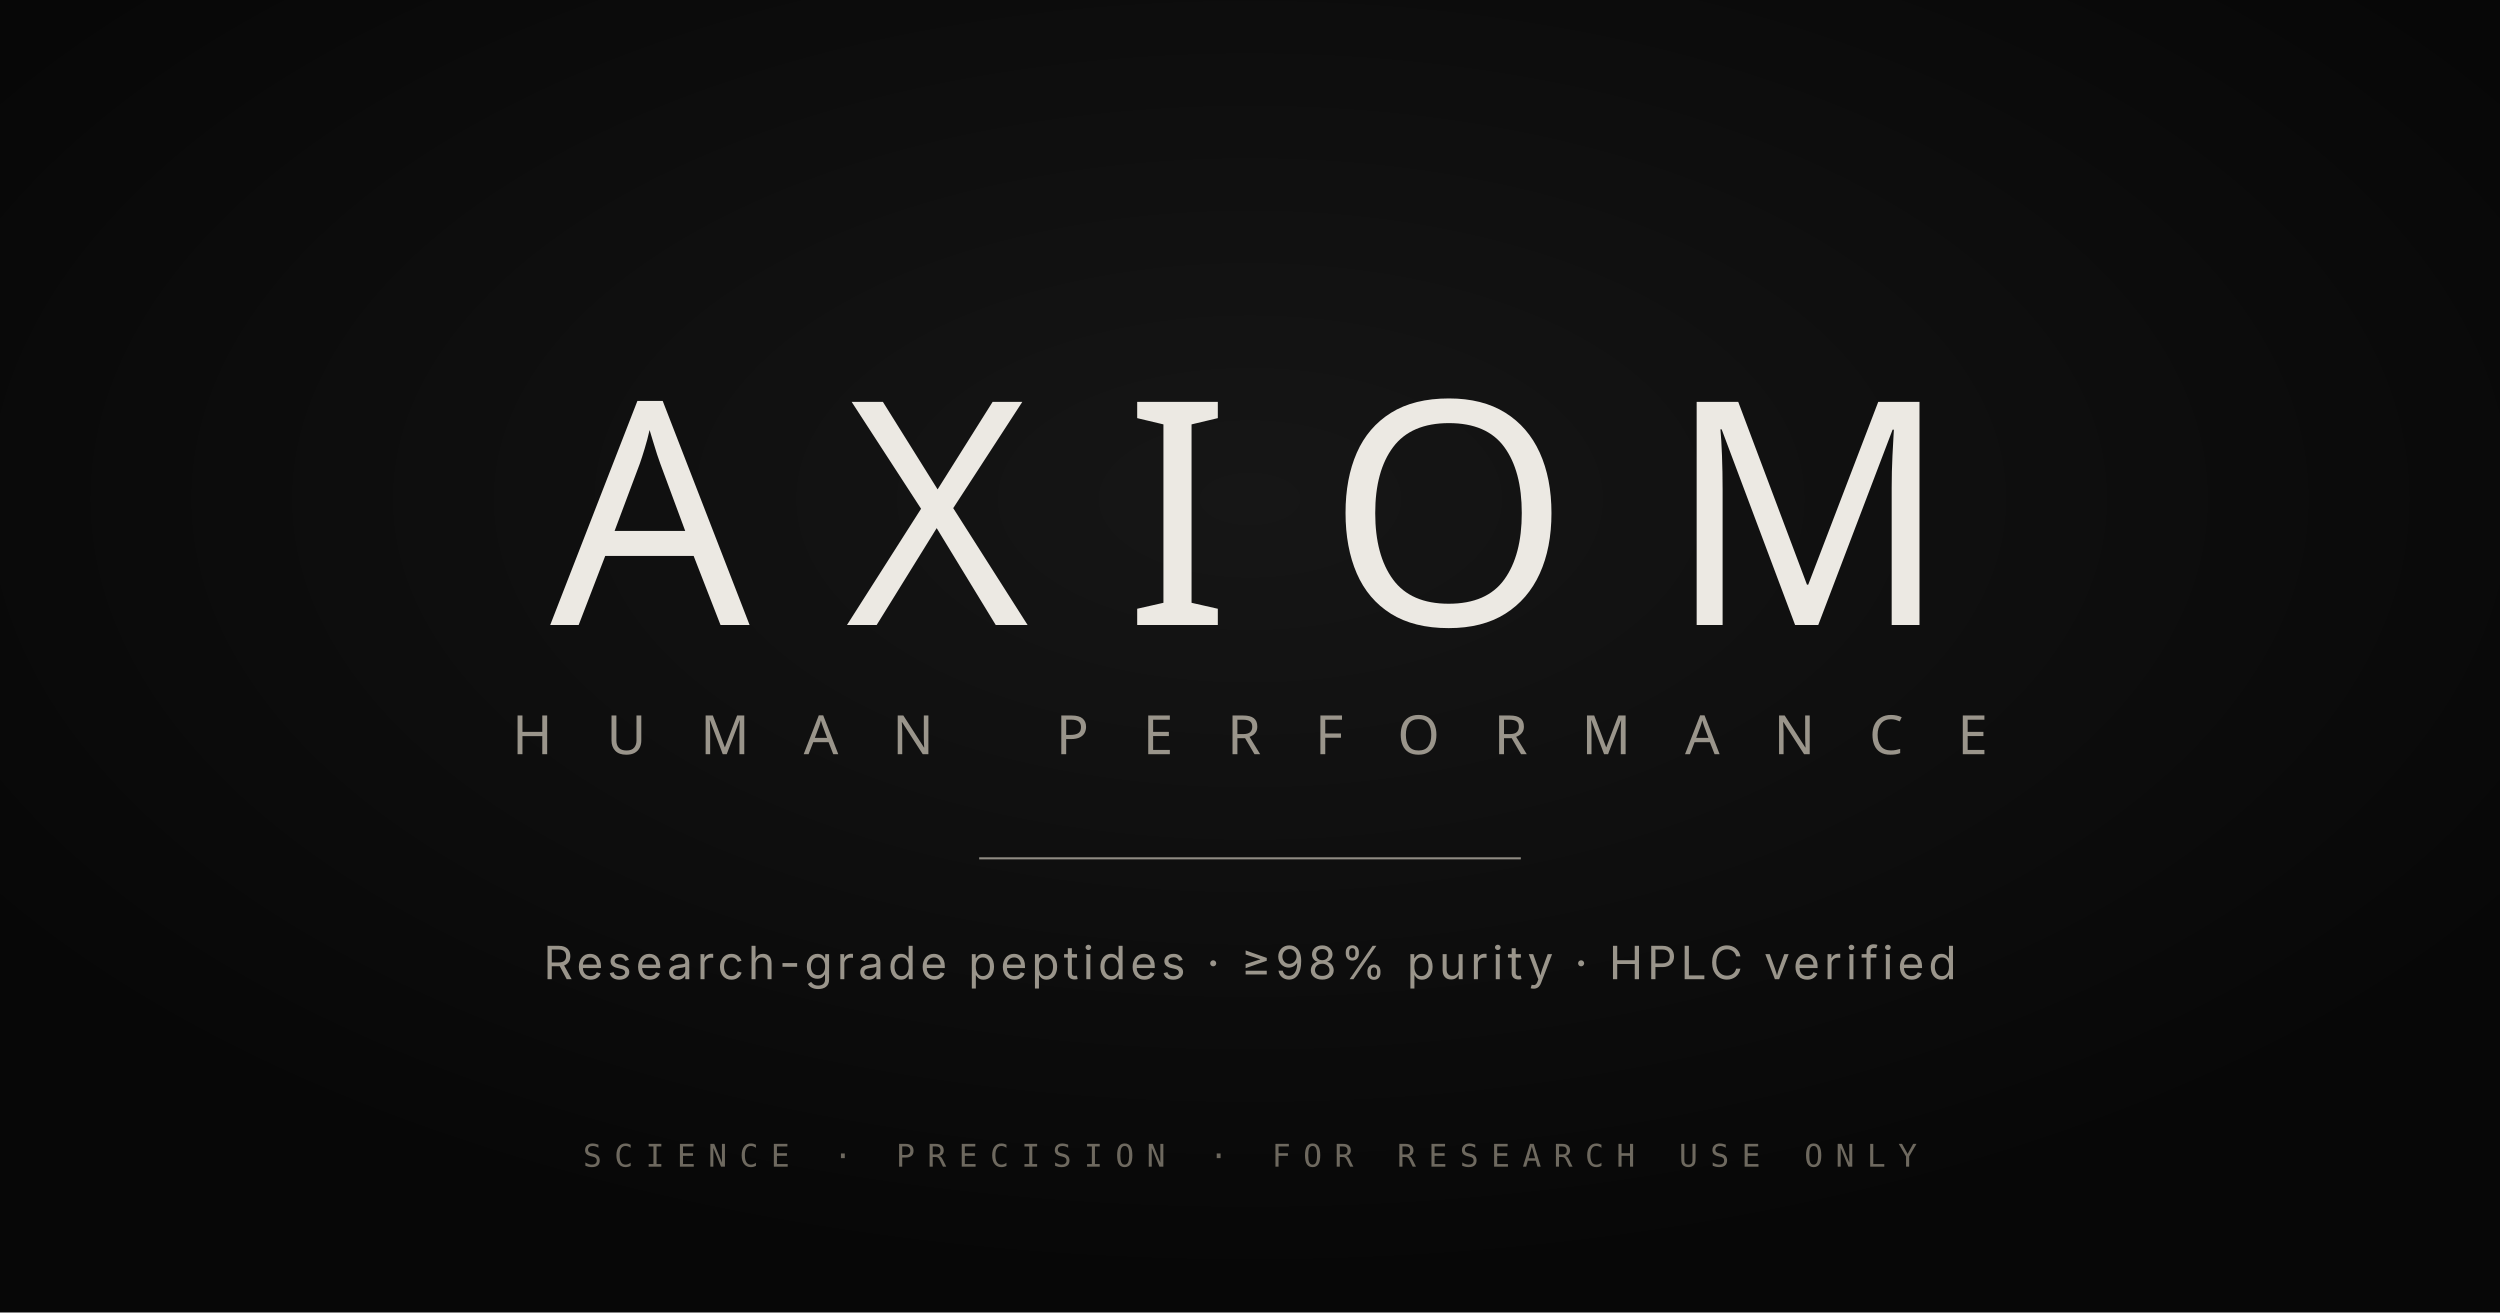
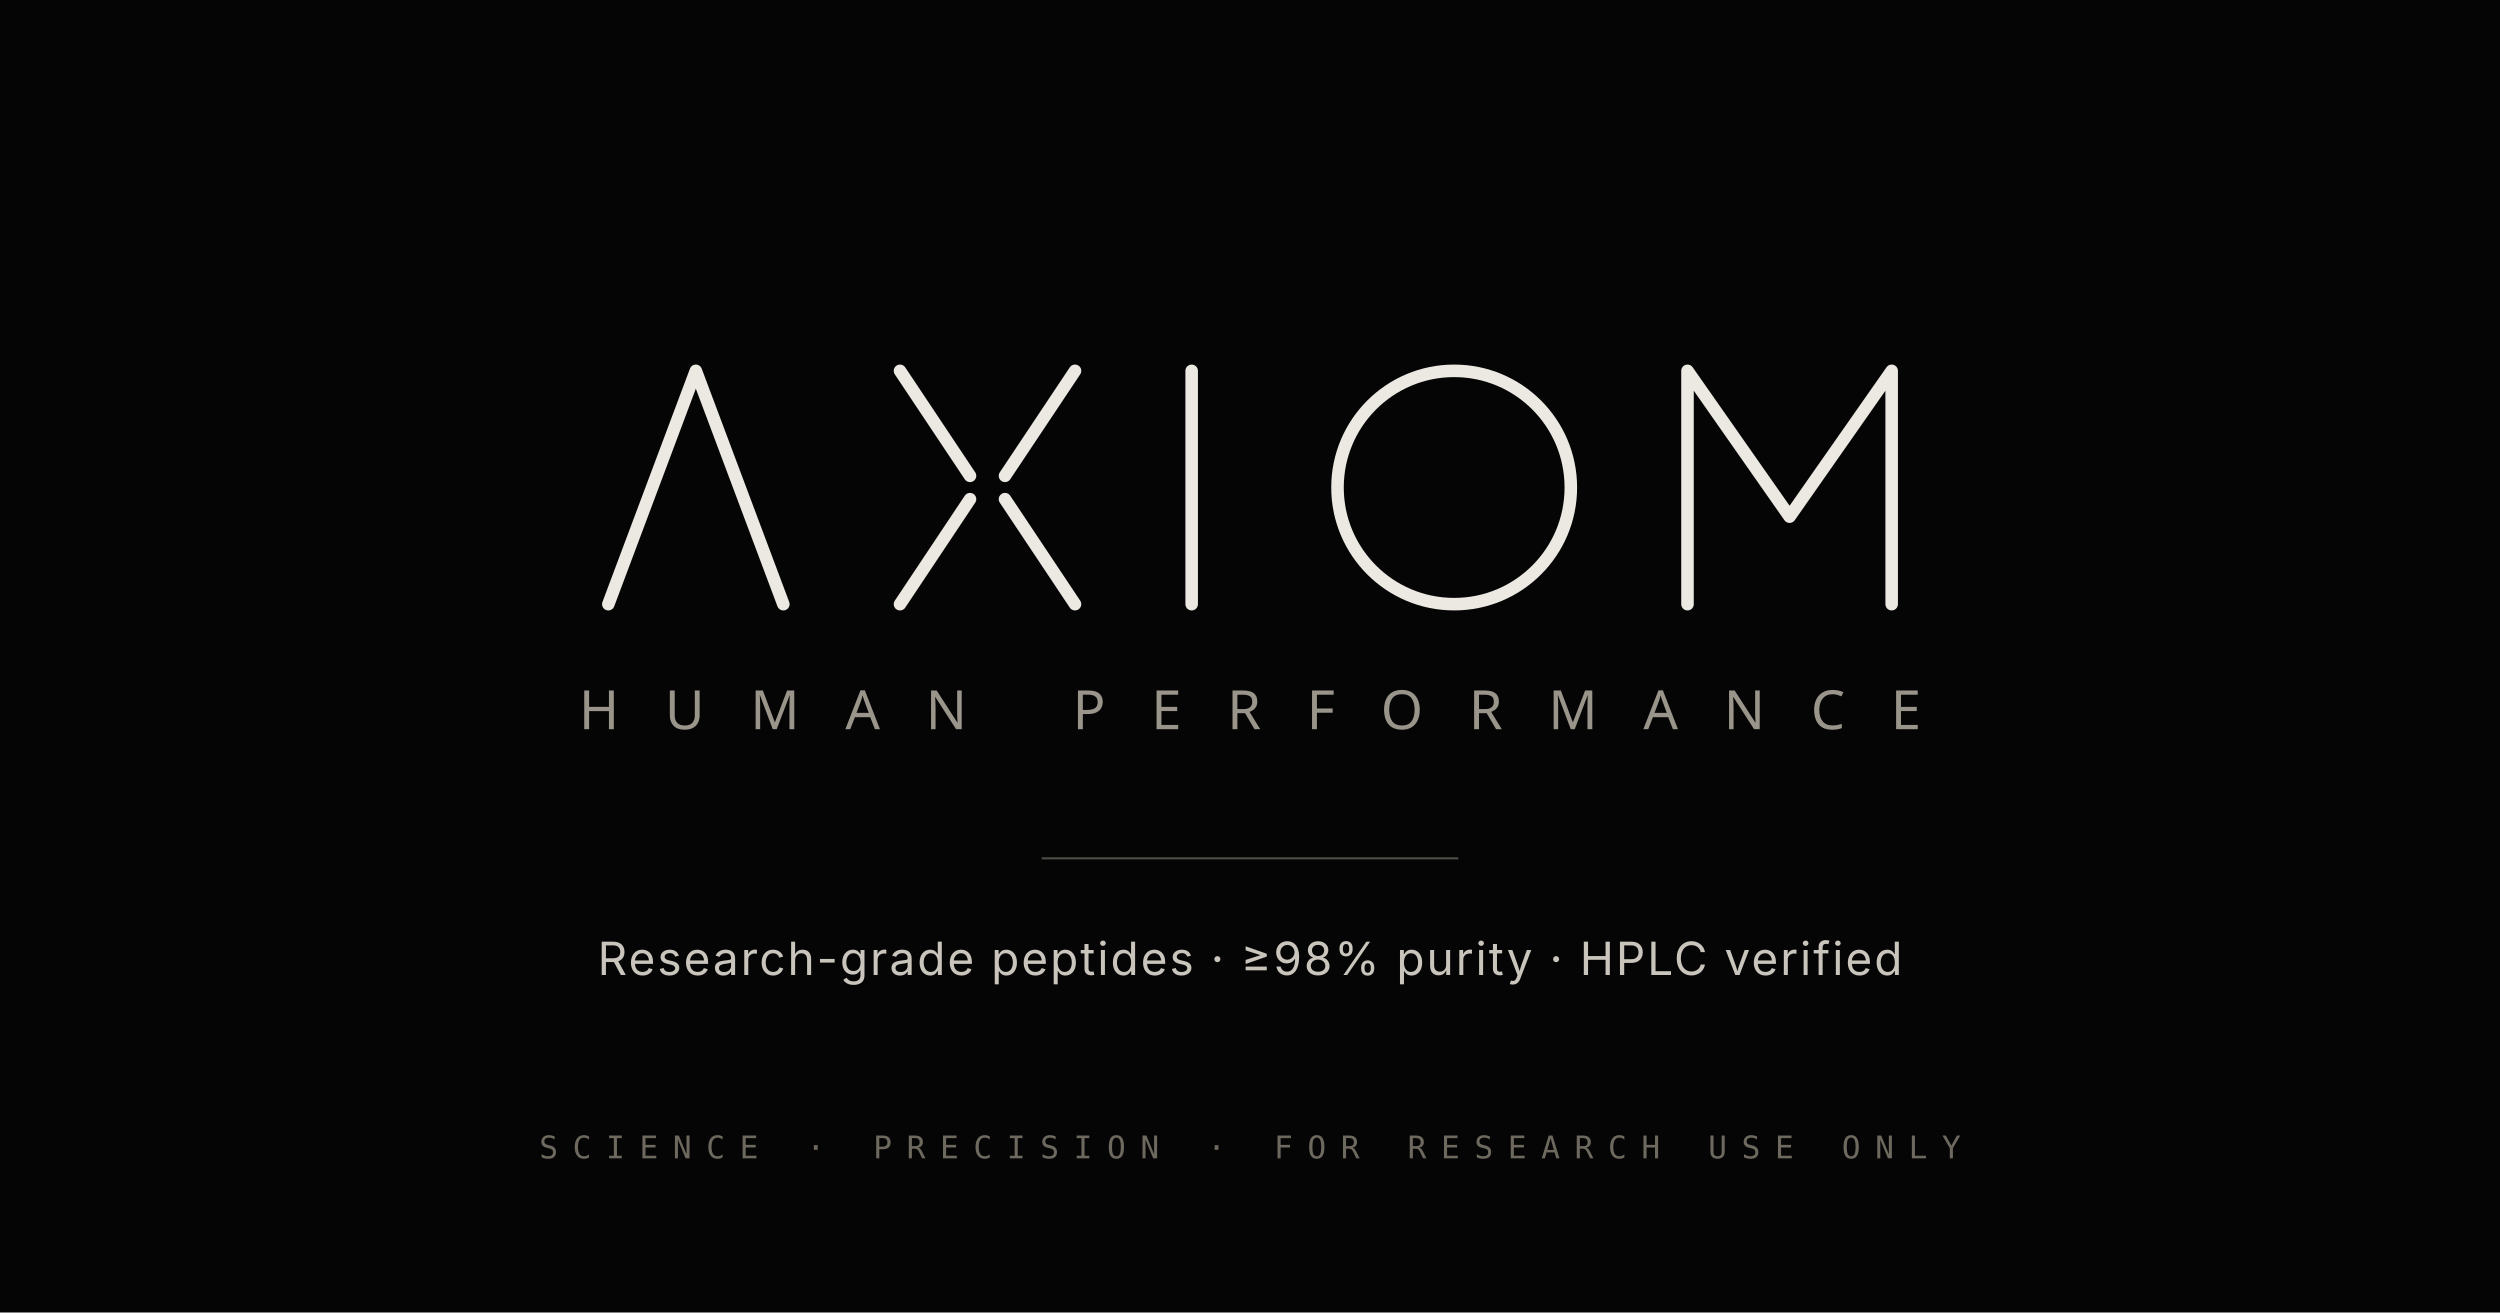
<svg xmlns="http://www.w3.org/2000/svg" width="1200" height="630" viewBox="0 0 1200 630">
-   <defs>
-     <radialGradient id="glow" cx="50%" cy="38%" r="60%">
-       <stop offset="0" stop-color="#161616" />
-       <stop offset="1" stop-color="#070707" />
-     </radialGradient>
-   </defs>
-   <rect width="1200" height="630" fill="url(#glow)" />
-   <text x="600" y="300" text-anchor="middle" font-family="Jost, Century Gothic, system-ui, sans-serif" font-weight="500" font-size="150" letter-spacing="46" fill="#ECE9E3">AXIOM</text>
-   <text x="600" y="362" text-anchor="middle" font-family="Jost, system-ui, sans-serif" font-weight="400" font-size="26" letter-spacing="26" fill="#9a958b">HUMAN PERFORMANCE</text>
-   <line x1="470" y1="412" x2="730" y2="412" stroke="#C8C2B6" stroke-width="1" opacity=".7" />
-   <text x="600" y="470" text-anchor="middle" font-family="Inter, system-ui, sans-serif" font-size="22" letter-spacing="2" fill="#9a958b">Research-grade peptides · ≥98% purity · HPLC verified</text>
-   <text x="600" y="560" text-anchor="middle" font-family="monospace" font-size="15" letter-spacing="6" fill="#6e695f">SCIENCE · PRECISION · FOR RESEARCH USE ONLY</text>
+   <rect width="1200" height="630" fill="#050505" />
+   <g transform="translate(250,150) scale(1.4)" fill="none" stroke="#ECE9E3" stroke-width="4.3" stroke-linecap="round" stroke-linejoin="round">
+     <polyline points="30,100 60,20 90,100" />
+     <line x1="130" y1="20" x2="154" y2="56" />
+     <line x1="190" y1="20" x2="166" y2="56" />
+     <line x1="130" y1="100" x2="154" y2="64" />
+     <line x1="190" y1="100" x2="166" y2="64" />
+     <line x1="230" y1="20" x2="230" y2="100" />
+     <circle cx="320" cy="60" r="40" />
+     <polyline points="400,100 400,20 435,70 470,20 470,100" />
+   </g>
+   <text x="600" y="350" text-anchor="middle" font-family="Jost, 'Century Gothic', system-ui, sans-serif" font-weight="400" font-size="26" letter-spacing="22" fill="#9A958B">HUMAN PERFORMANCE</text>
+   <line x1="500" y1="412" x2="700" y2="412" stroke="#9A958B" stroke-width="1" opacity=".5" />
+   <text x="600" y="468" text-anchor="middle" font-family="Inter, system-ui, sans-serif" font-size="22" letter-spacing="1" fill="#C9C5BC">Research-grade peptides · ≥98% purity · HPLC verified</text>
+   <text x="600" y="556" text-anchor="middle" font-family="'IBM Plex Mono', monospace" font-size="15" letter-spacing="7" fill="#6E695F">SCIENCE · PRECISION · FOR RESEARCH USE ONLY</text>
</svg>
